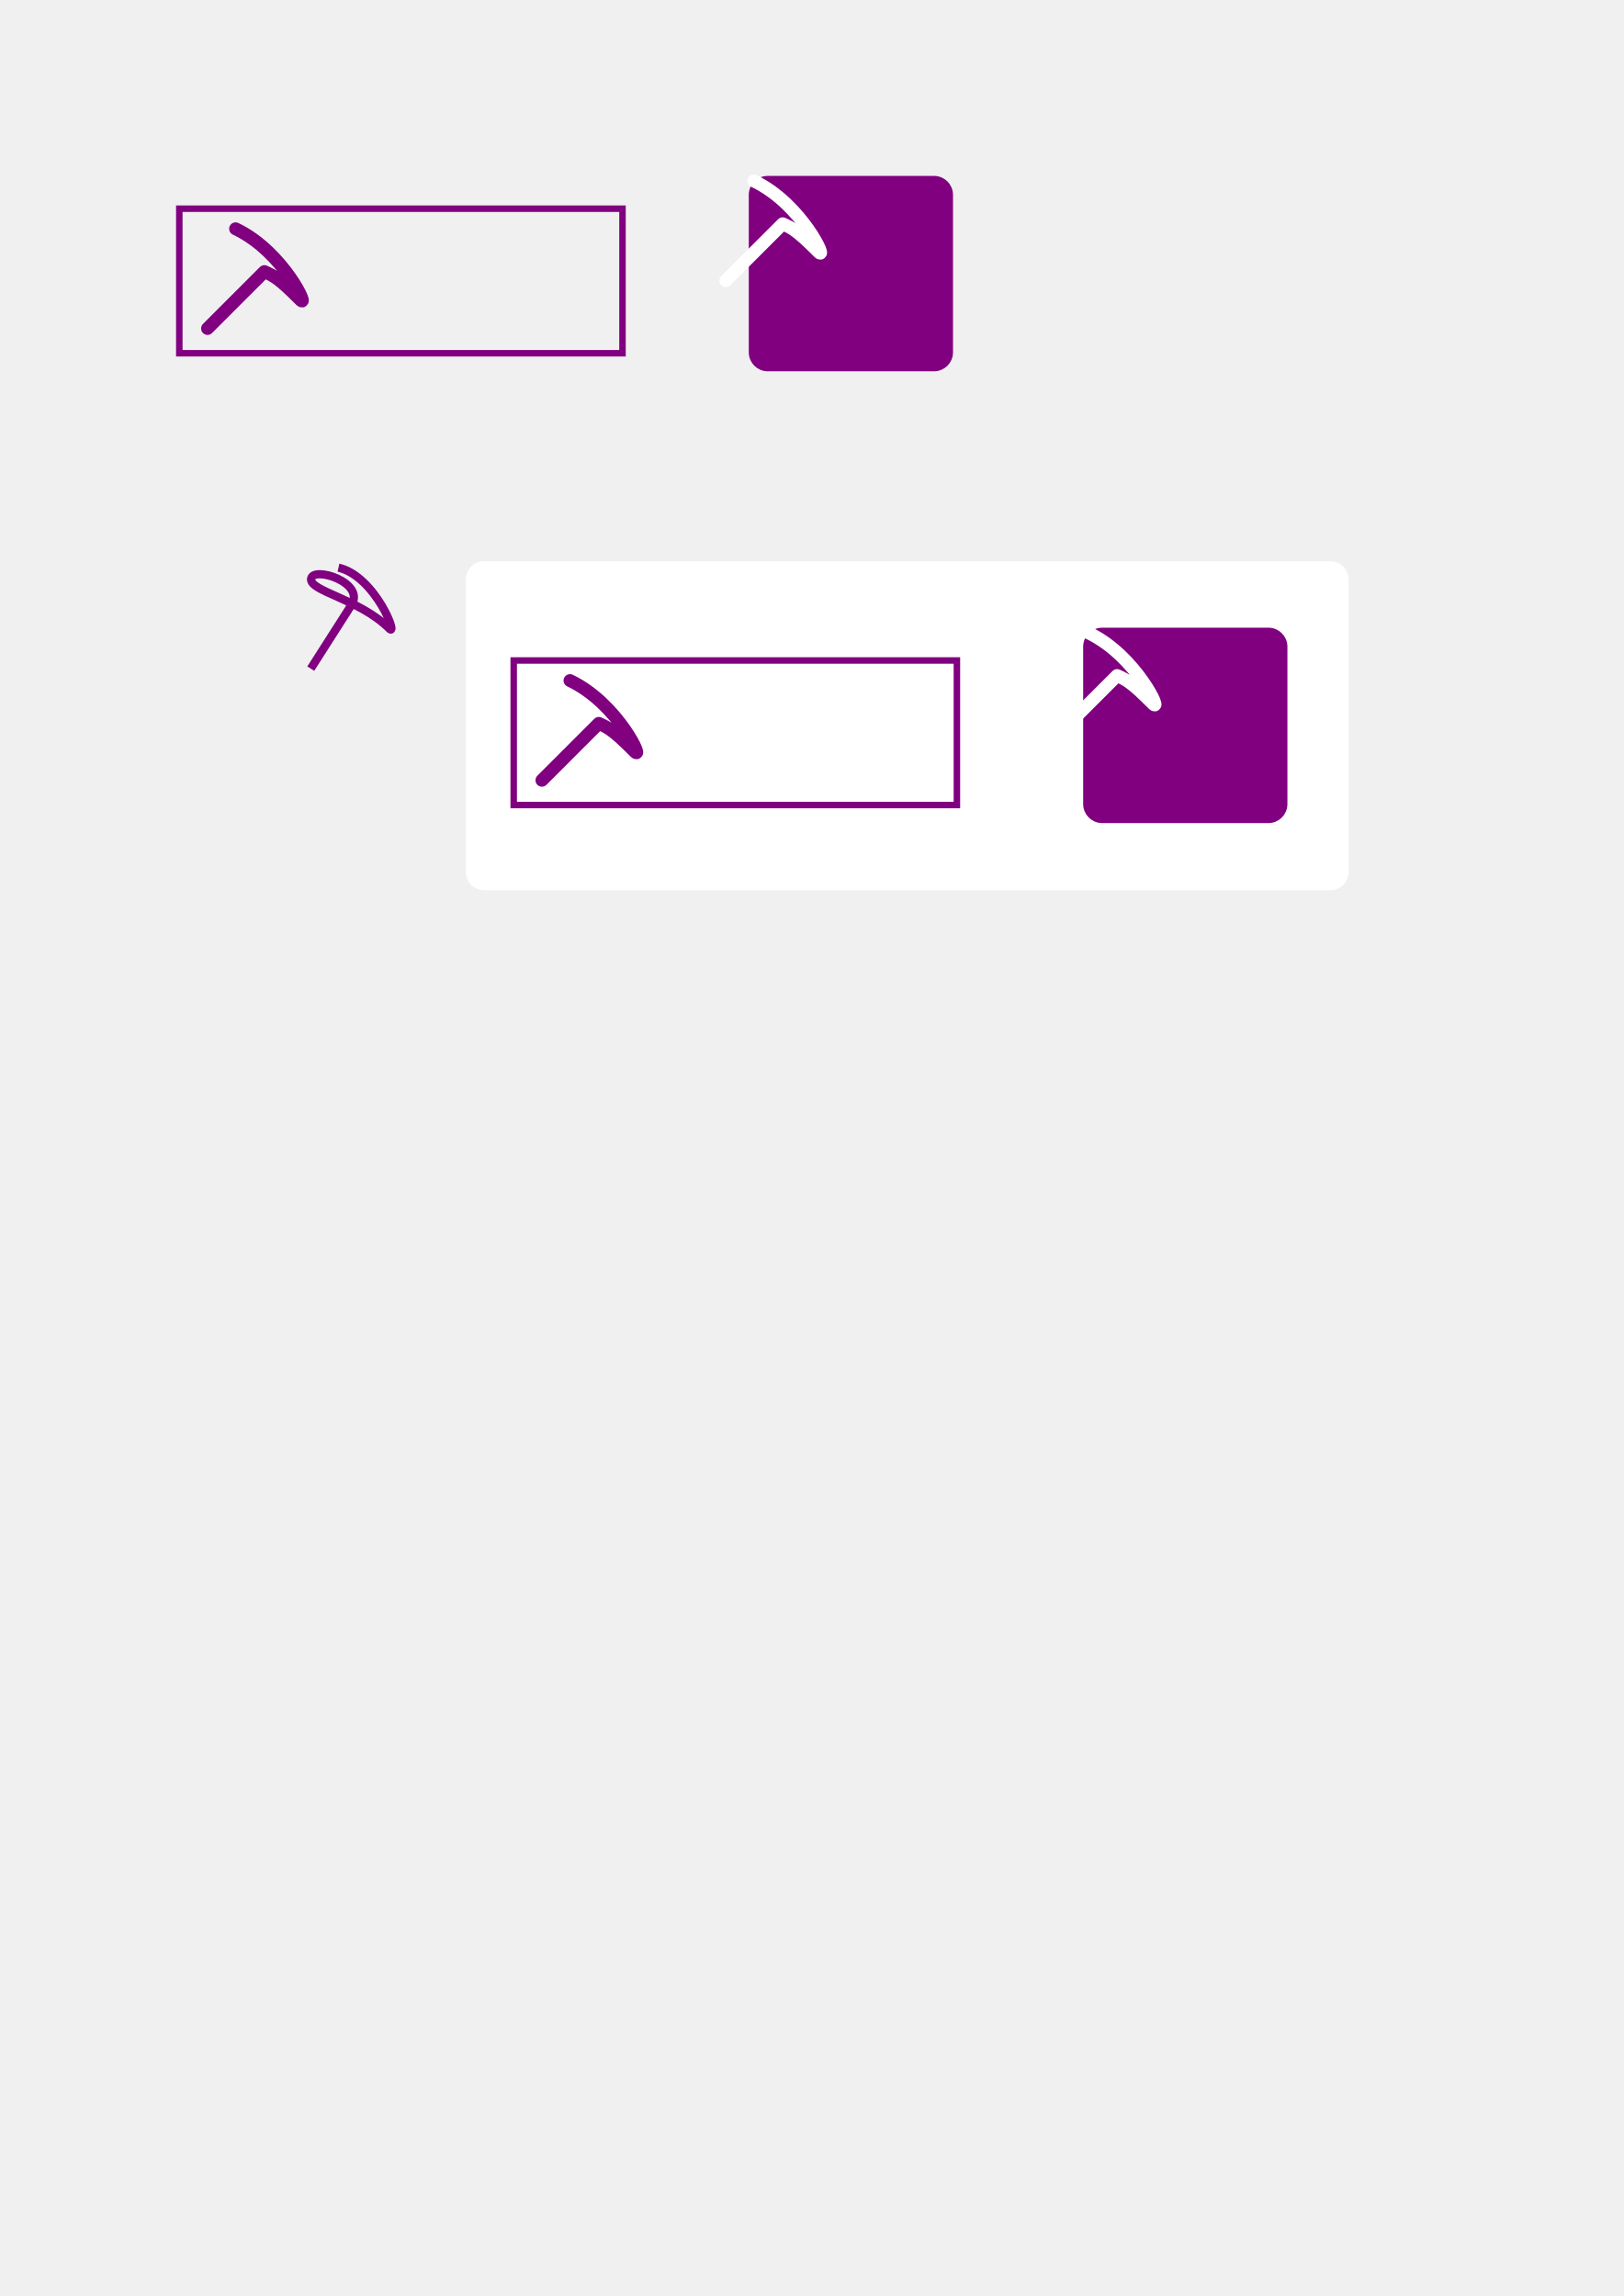
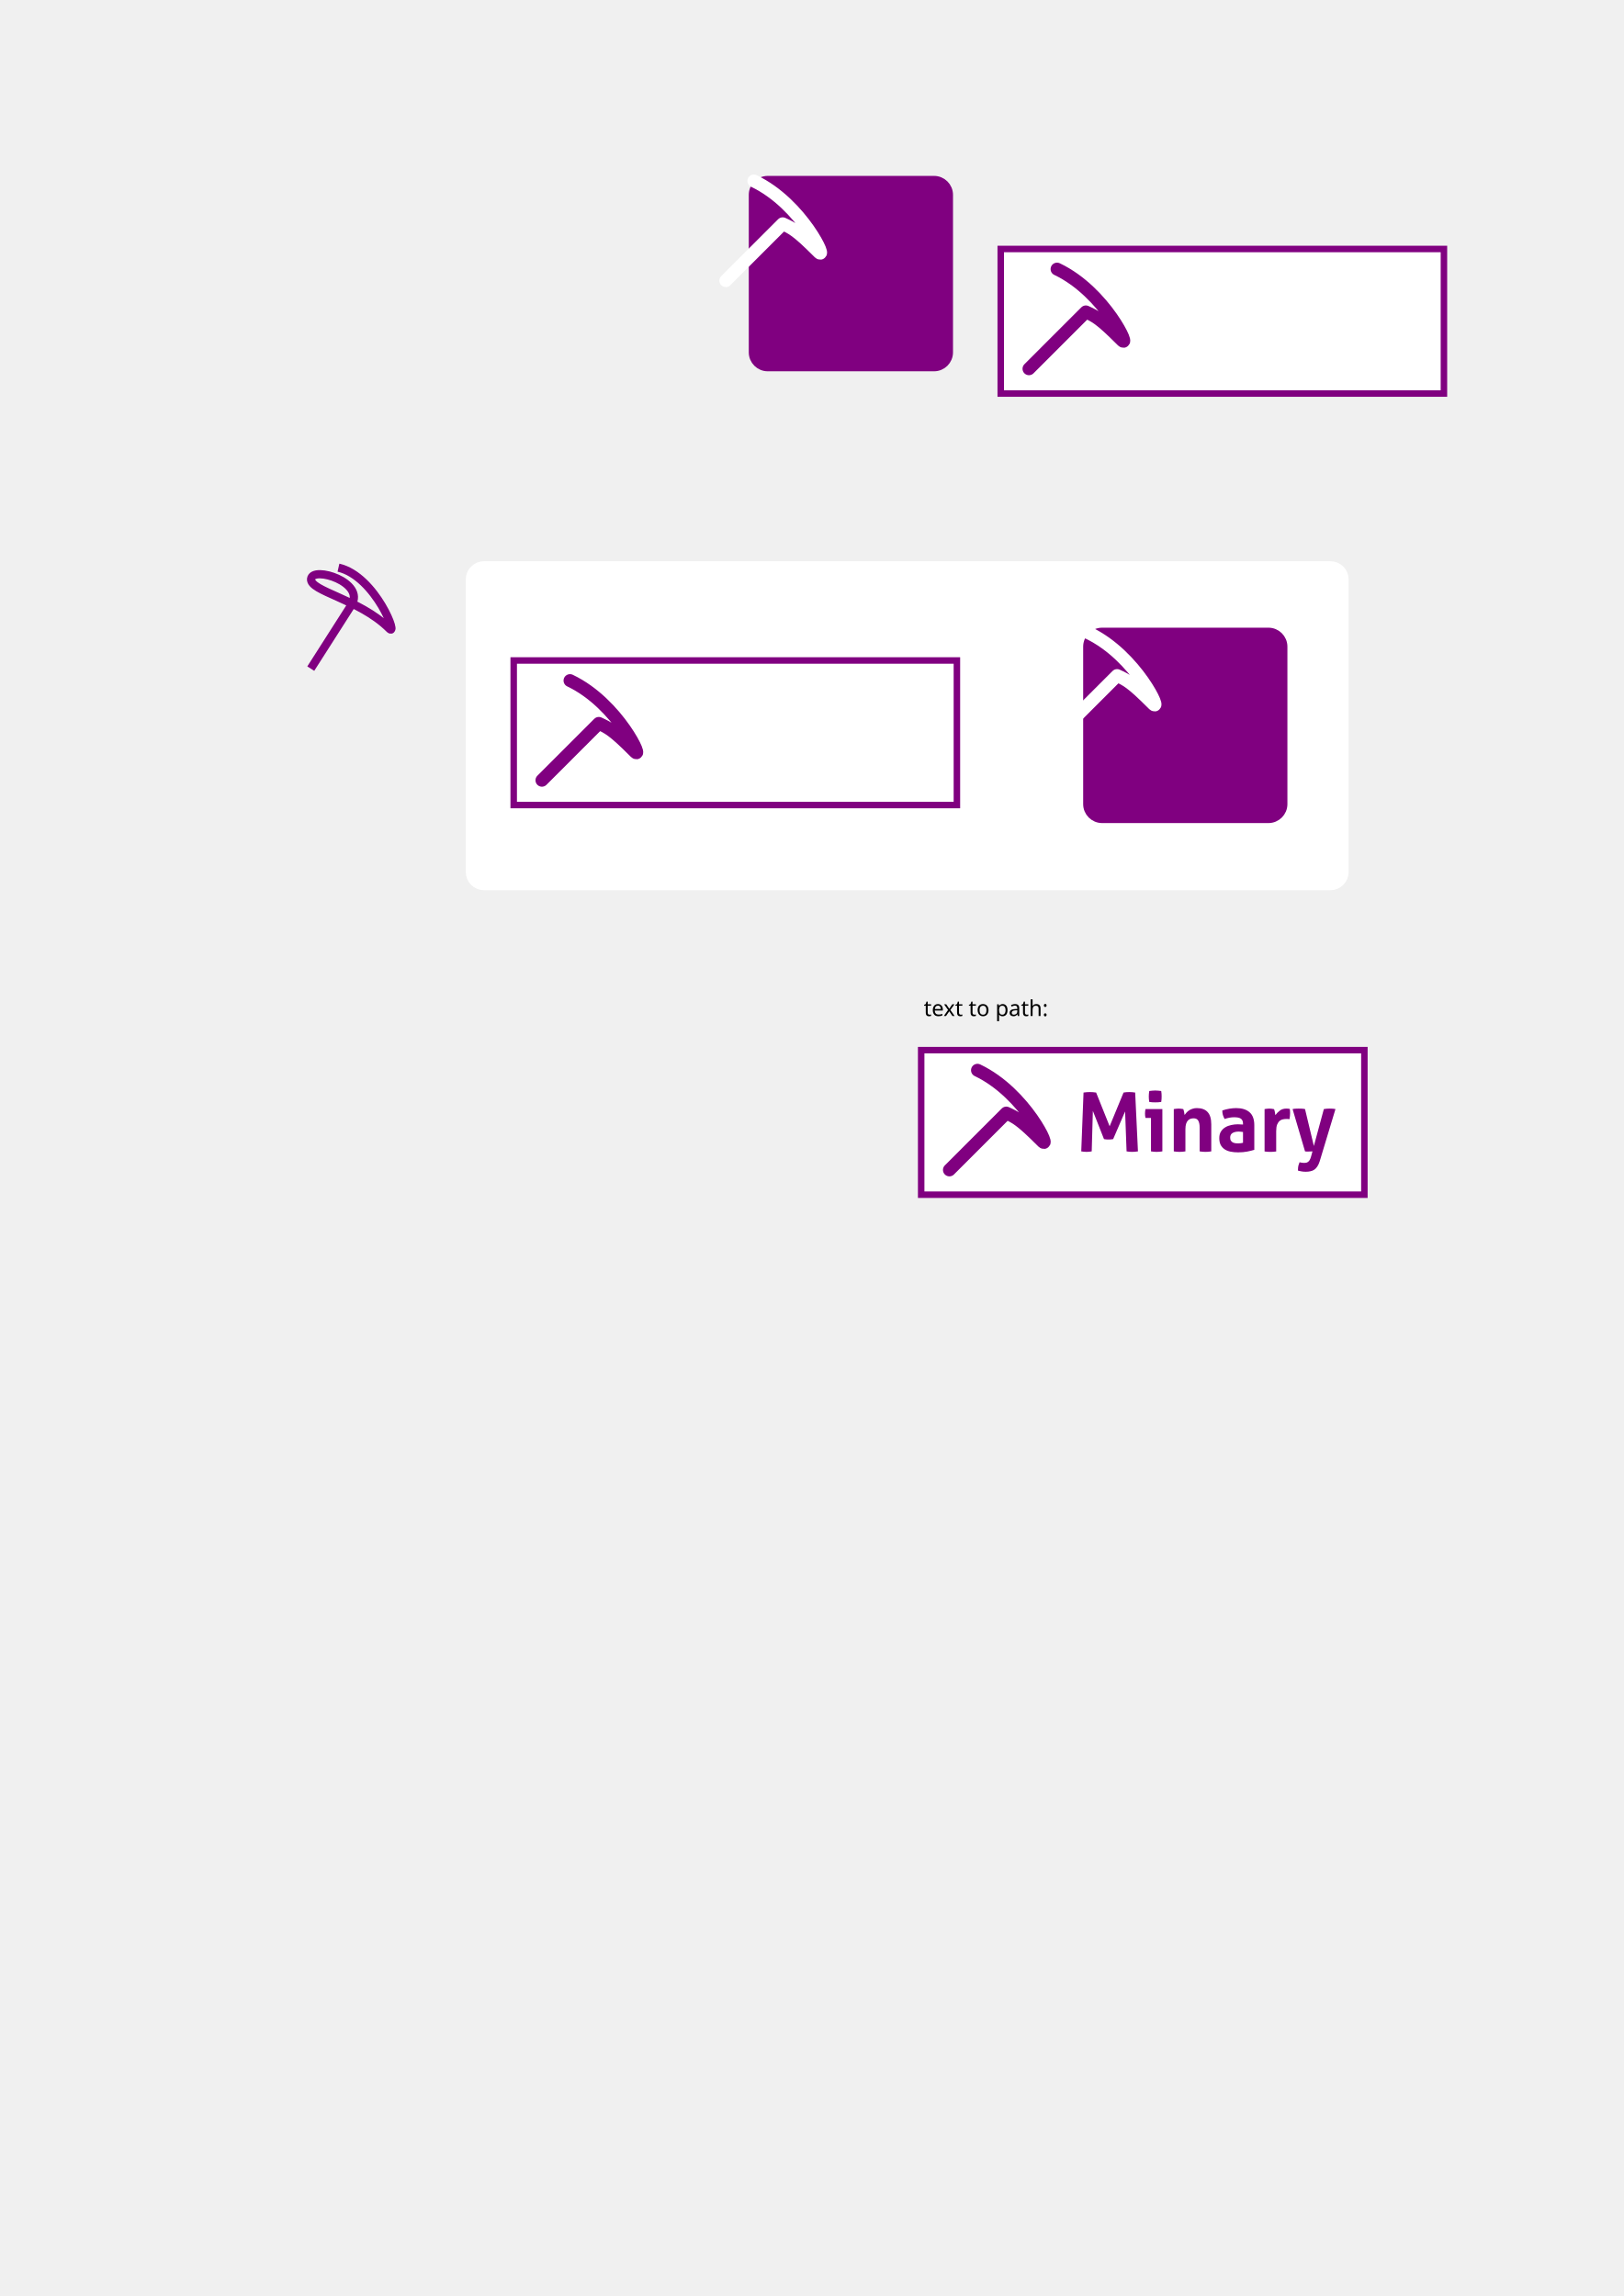
<svg xmlns="http://www.w3.org/2000/svg" width="210mm" height="297mm" viewBox="0 0 210 297" version="1.1" id="svg8">
  <defs id="defs2" />
  <g id="layer1">
-     <flowRoot xml:space="preserve" id="flowRoot10" style="font-style:normal;font-weight:normal;font-size:40px;line-height:1.25;font-family:sans-serif;letter-spacing:0px;word-spacing:0px;fill:#800080;fill-opacity:1;stroke:none" transform="matrix(0.2645833,0,0,0.2645833,20.17885,6.815373)">
+     <rect style="fill:#ffffff;fill-opacity:1;stroke:#800080;stroke-width:0.839;stroke-miterlimit:4;stroke-dasharray:none;stroke-opacity:1" id="rect18" width="57.321" height="18.701" x="129.429" y="32.207" />
+     <flowRoot xml:space="preserve" id="flowRoot10" style="font-style:normal;font-weight:normal;font-size:40px;line-height:1.25;font-family:sans-serif;letter-spacing:0px;word-spacing:0px;fill:#800080;fill-opacity:1;stroke:none" transform="matrix(0.2645833,0,0,0.2645833,126.4185,12.02713)">
      <flowRegion id="flowRegion12" style="fill:#800080">
        <rect id="rect14" width="259.286" height="62.143" x="87.143" y="90.377" style="fill:#800080" />
      </flowRegion>
      <flowPara id="flowPara16" style="font-style:normal;font-variant:normal;font-weight:bold;font-stretch:normal;font-family:Aller;-inkscape-font-specification:'Aller Bold';fill:#800080">Minary</flowPara>
    </flowRoot>
-     <rect style="fill:none;fill-opacity:1;stroke:#800080;stroke-width:0.839;stroke-miterlimit:4;stroke-dasharray:none;stroke-opacity:1" id="rect18" width="57.321" height="18.701" x="23.19" y="26.995" />
-     <path style="fill:none;stroke:#800080;stroke-width:1.665;stroke-linecap:round;stroke-linejoin:round;stroke-miterlimit:0.6;stroke-dasharray:none;stroke-opacity:1" d="m 26.84,42.49 7.359,-7.358 c 1.207,0.565 1.82,0.822 4.589,3.597 1.44,1.587 -2.069,-6.166 -8.319,-9.133" id="path5951" />
+     <path style="fill:none;stroke:#800080;stroke-width:1.665;stroke-linecap:round;stroke-linejoin:round;stroke-miterlimit:0.6;stroke-dasharray:none;stroke-opacity:1" d="m 133.08,47.702 7.359,-7.358 c 1.207,0.565 1.82,0.822 4.589,3.597 1.44,1.587 -2.069,-6.166 -8.319,-9.133" id="path5951" />
    <path style="fill:none;stroke:#000000;stroke-width:0.265px;stroke-linecap:butt;stroke-linejoin:miter;stroke-opacity:1" d="M 21.308,64.734 Z" id="path5953" />
    <path style="fill:none;stroke:#800080;stroke-width:1.065;stroke-linecap:butt;stroke-linejoin:round;stroke-miterlimit:0.6;stroke-dasharray:none;stroke-opacity:1" d="m 40.193,86.489 5.257,-8.232 c 1.866,-2.922 -5.005,-5.077 -5.214,-3.378 -0.197,1.603 6.188,2.584 10.039,6.361 1.44,1.587 -1.668,-6.709 -6.5,-7.81" id="path5951-3" />
    <rect style="fill:#800080;fill-opacity:1;stroke:#800080;stroke-width:1.315;stroke-linecap:round;stroke-linejoin:round;stroke-miterlimit:0.6;stroke-dasharray:none;stroke-opacity:1" id="rect6011" width="25.1" height="23.96" x="97.499" y="23.411" ry="1.797" />
    <flowRoot xml:space="preserve" id="flowRoot10-6-2" style="font-style:normal;font-weight:normal;font-size:40px;line-height:1.25;font-family:sans-serif;letter-spacing:0px;word-spacing:0px;fill:#ffffff;fill-opacity:1;stroke:none" transform="matrix(0.4382537,0,0,0.4382537,69.09749,-9.847364)">
      <flowRegion id="flowRegion12-7-9" style="fill:#ffffff;fill-opacity:1">
        <rect id="rect14-5-1" width="259.286" height="62.143" x="87.143" y="90.377" style="fill:#ffffff;fill-opacity:1" />
      </flowRegion>
      <flowPara id="flowPara16-3-2" style="font-style:normal;font-variant:normal;font-weight:bold;font-stretch:normal;font-family:Aller;-inkscape-font-specification:'Aller Bold';fill:#ffffff;fill-opacity:1">M</flowPara>
    </flowRoot>
    <path style="fill:none;stroke:#ffffff;stroke-width:1.665;stroke-linecap:round;stroke-linejoin:round;stroke-miterlimit:0.6;stroke-dasharray:none;stroke-opacity:1" d="m 93.87,36.304 7.359,-7.358 c 1.207,0.565 1.82,0.822 4.589,3.597 1.44,1.587 -2.069,-6.166 -8.319,-9.133" id="path5951-6-7" />
    <rect style="fill:#ffffff;fill-opacity:1;stroke:#ffffff;stroke-width:1.522;stroke-linecap:round;stroke-linejoin:round;stroke-miterlimit:0.6;stroke-dasharray:none;stroke-opacity:1" id="rect6100" width="112.663" height="41.035" x="61" y="73.358" ry="1.6" />
    <flowRoot xml:space="preserve" id="flowRoot10-0" style="font-style:normal;font-weight:normal;font-size:40px;line-height:1.25;font-family:sans-serif;letter-spacing:0px;word-spacing:0px;fill:#800080;fill-opacity:1;stroke:none" transform="matrix(0.2645833,0,0,0.2645833,63.42788,65.256)">
      <flowRegion id="flowRegion12-9" style="fill:#800080">
        <rect id="rect14-3" width="259.286" height="62.143" x="87.143" y="90.377" style="fill:#800080" />
      </flowRegion>
      <flowPara id="flowPara16-6" style="font-style:normal;font-variant:normal;font-weight:bold;font-stretch:normal;font-family:Aller;-inkscape-font-specification:'Aller Bold';fill:#800080">Minary</flowPara>
    </flowRoot>
    <rect style="fill:none;fill-opacity:1;stroke:#800080;stroke-width:0.839;stroke-miterlimit:4;stroke-dasharray:none;stroke-opacity:1" id="rect18-0" width="57.321" height="18.701" x="66.439" y="85.436" />
    <path style="fill:none;stroke:#800080;stroke-width:1.665;stroke-linecap:round;stroke-linejoin:round;stroke-miterlimit:0.6;stroke-dasharray:none;stroke-opacity:1" d="m 70.089,100.931 7.359,-7.358 c 1.207,0.565 1.82,0.822 4.589,3.597 1.44,1.587 -2.069,-6.166 -8.319,-9.133" id="path5951-6" />
    <rect style="fill:#800080;fill-opacity:1;stroke:#800080;stroke-width:1.315;stroke-linecap:round;stroke-linejoin:round;stroke-miterlimit:0.6;stroke-dasharray:none;stroke-opacity:1" id="rect6011-2" width="25.1" height="23.96" x="140.748" y="81.852" ry="1.797" />
    <flowRoot xml:space="preserve" id="flowRoot10-6-2-6" style="font-style:normal;font-weight:normal;font-size:40px;line-height:1.25;font-family:sans-serif;letter-spacing:0px;word-spacing:0px;fill:#ffffff;fill-opacity:1;stroke:none" transform="matrix(0.4382537,0,0,0.4382537,112.3465,48.59326)">
      <flowRegion id="flowRegion12-7-9-1" style="fill:#ffffff;fill-opacity:1">
        <rect id="rect14-5-1-8" width="259.286" height="62.143" x="87.143" y="90.377" style="fill:#ffffff;fill-opacity:1" />
      </flowRegion>
      <flowPara id="flowPara16-3-2-7" style="font-style:normal;font-variant:normal;font-weight:bold;font-stretch:normal;font-family:Aller;-inkscape-font-specification:'Aller Bold';fill:#ffffff;fill-opacity:1">M</flowPara>
    </flowRoot>
    <path style="fill:none;stroke:#ffffff;stroke-width:1.665;stroke-linecap:round;stroke-linejoin:round;stroke-miterlimit:0.6;stroke-dasharray:none;stroke-opacity:1" d="m 137.119,94.744 7.359,-7.358 c 1.207,0.565 1.82,0.822 4.589,3.597 1.44,1.587 -2.069,-6.166 -8.319,-9.133" id="path5951-6-7-9" />
+     <rect style="fill:#ffffff;fill-opacity:1;stroke:#800080;stroke-width:0.839;stroke-miterlimit:4;stroke-dasharray:none;stroke-opacity:1" id="rect18-3" width="57.321" height="18.701" x="119.139" y="135.84" />
+     <g aria-label="Minary" transform="matrix(0.2645833,0,0,0.2645833,116.1286,115.6609)" style="font-style:normal;font-weight:normal;font-size:40px;line-height:1.25;font-family:sans-serif;letter-spacing:0px;word-spacing:0px;fill:#800080;fill-opacity:1;stroke:none" id="flowRoot10-6">
+       <path d="m 90.743,97.008 q 1.6,-0.24 3.08,-0.24 1.56,0 3.08,0.24 l 6.6,16.48 6.8,-16.48 q 1.24,-0.24 2.76,-0.24 1.52,0 2.92,0.24 l 1.36,28.76 q -1.52,0.24 -2.88,0.24 -1.36,0 -2.68,-0.24 l -0.72,-19.52 -5.84,13.52 q -0.56,0.08 -1.16,0.16 -0.6,0.04 -1.2,0.04 -0.52,0 -1.04,-0.04 -0.52,-0.04 -1.08,-0.16 l -5.44,-13.8 -0.56,19.8 q -1.28,0.24 -2.48,0.24 -1.28,0 -2.64,-0.24 z" style="font-style:normal;font-variant:normal;font-weight:bold;font-stretch:normal;font-family:Aller;-inkscape-font-specification:'Aller Bold';fill:#800080" id="path5283" />
+       <path d="m 123.719,109.408 h -2.68 q -0.12,-0.52 -0.2,-1.08 -0.04,-0.6 -0.04,-1.12 0,-1.08 0.24,-2.12 h 8.24 v 20.68 q -1.44,0.24 -2.8,0.24 -1.32,0 -2.76,-0.24 z m -0.84,-7.8 q -0.24,-1.36 -0.24,-2.68 0,-1.28 0.24,-2.68 0.68,-0.12 1.44,-0.16 0.8,-0.08 1.44,-0.08 0.68,0 1.48,0.08 0.8,0.04 1.48,0.16 0.12,0.68 0.16,1.36 0.04,0.64 0.04,1.32 0,0.64 -0.04,1.32 -0.04,0.68 -0.16,1.36 -0.68,0.12 -1.48,0.16 -0.76,0.04 -1.44,0.04 -0.64,0 -1.44,-0.04 -0.8,-0.04 -1.48,-0.16 z" style="font-style:normal;font-variant:normal;font-weight:bold;font-stretch:normal;font-family:Aller;-inkscape-font-specification:'Aller Bold';fill:#800080" id="path5285" />
+       <path d="m 134.864,105.088 q 0.56,-0.12 1.12,-0.16 0.56,-0.08 1.24,-0.08 0.68,0 1.2,0.08 0.52,0.04 1.08,0.16 0.12,0.2 0.2,0.6 0.12,0.36 0.2,0.8 0.08,0.4 0.12,0.8 0.08,0.4 0.12,0.68 0.4,-0.6 0.96,-1.2 0.56,-0.6 1.28,-1.08 0.76,-0.48 1.68,-0.76 0.92,-0.32 2.04,-0.32 3.52,0 5.28,1.92 1.8,1.92 1.8,6.04 v 13.2 q -1.44,0.24 -2.84,0.24 -1.4,0 -2.84,-0.24 v -11.68 q 0,-2.16 -0.68,-3.32 -0.64,-1.16 -2.28,-1.16 -0.68,0 -1.4,0.2 -0.72,0.2 -1.32,0.8 -0.56,0.56 -0.92,1.6 -0.36,1.04 -0.36,2.72 v 10.84 q -1.44,0.24 -2.84,0.24 -1.4,0 -2.84,-0.24 z" style="font-style:normal;font-variant:normal;font-weight:bold;font-stretch:normal;font-family:Aller;-inkscape-font-specification:'Aller Bold';fill:#800080" id="path5287" />
+       <path d="m 168.7,116.288 q -0.48,-0.08 -1.04,-0.12 -0.56,-0.08 -1,-0.08 -1.96,0 -3.12,0.72 -1.12,0.68 -1.12,2.24 0,1.04 0.44,1.6 0.44,0.56 1.04,0.84 0.64,0.24 1.32,0.32 0.72,0.04 1.24,0.04 0.6,0 1.2,-0.08 0.6,-0.12 1.04,-0.2 z m 0,-4.12 q 0,-0.96 -0.32,-1.56 -0.32,-0.6 -0.88,-0.92 -0.56,-0.36 -1.4,-0.48 -0.8,-0.12 -1.8,-0.12 -2.16,0 -4.6,0.84 -0.56,-1.04 -0.84,-1.96 -0.28,-0.92 -0.28,-2.2 1.76,-0.6 3.52,-0.88 1.76,-0.28 3.28,-0.28 4.16,0 6.48,2 2.36,2 2.36,6.4 v 12 q -1.4,0.44 -3.4,0.84 -2,0.4 -4.52,0.4 -2.04,0 -3.76,-0.36 -1.68,-0.36 -2.92,-1.2 -1.2,-0.84 -1.88,-2.16 -0.64,-1.32 -0.64,-3.24 0,-1.92 0.8,-3.2 0.84,-1.32 2.12,-2.08 1.32,-0.8 2.92,-1.12 1.6,-0.36 3.2,-0.36 1.16,0 2.56,0.12 z" style="font-style:normal;font-variant:normal;font-weight:bold;font-stretch:normal;font-family:Aller;-inkscape-font-specification:'Aller Bold';fill:#800080" id="path5289" />
+       <path d="m 179.239,105.088 q 0.6,-0.12 1.12,-0.16 0.56,-0.08 1.2,-0.08 0.6,0 1.16,0.08 0.6,0.08 1.16,0.2 0.12,0.2 0.2,0.6 0.12,0.36 0.2,0.8 0.08,0.4 0.12,0.84 0.08,0.4 0.12,0.68 0.88,-1.24 2.16,-2.2 1.28,-1 3.2,-1 0.4,0 0.92,0.04 0.52,0.04 0.76,0.12 0.08,0.4 0.12,0.92 0.04,0.52 0.04,1.08 0,0.68 -0.08,1.48 -0.04,0.8 -0.2,1.52 -0.44,-0.08 -1,-0.08 -0.52,0 -0.64,0 -0.68,0 -1.52,0.16 -0.84,0.12 -1.6,0.72 -0.76,0.6 -1.28,1.8 -0.48,1.2 -0.48,3.36 v 9.84 q -0.72,0.12 -1.44,0.16 -0.72,0.04 -1.4,0.04 -0.68,0 -1.4,-0.04 -0.68,-0.04 -1.44,-0.16 z" style="font-style:normal;font-variant:normal;font-weight:bold;font-stretch:normal;font-family:Aller;-inkscape-font-specification:'Aller Bold';fill:#800080" id="path5291" />
+       <path d="m 192.933,105.088 q 0.92,-0.2 1.6,-0.2 0.72,-0.04 1.32,-0.04 0.8,0 1.64,0.04 0.84,0.04 1.52,0.2 l 4.32,18.04 4.88,-18.04 q 1.32,-0.24 2.72,-0.24 0.6,0 1.28,0.04 0.68,0 1.68,0.2 l -7.72,25.56 q -0.48,1.52 -1.16,2.52 -0.64,1 -1.48,1.56 -0.84,0.56 -1.88,0.76 -1.04,0.24 -2.24,0.24 -1.12,0 -2.04,-0.16 -0.88,-0.12 -1.76,-0.36 -0.04,-0.2 -0.04,-0.36 0,-0.12 0,-0.28 0,-0.96 0.2,-1.84 0.24,-0.84 0.56,-1.64 0.36,0.12 0.96,0.2 0.6,0.12 1.2,0.12 0.48,0 0.96,-0.08 0.48,-0.04 0.92,-0.36 0.48,-0.28 0.88,-0.92 0.4,-0.64 0.72,-1.8 l 0.68,-2.48 q -0.44,0.04 -1,0.04 -0.52,0.04 -1.08,0.04 -0.44,0 -0.84,0 -0.4,0 -0.72,-0.08 z" style="font-style:normal;font-variant:normal;font-weight:bold;font-stretch:normal;font-family:Aller;-inkscape-font-specification:'Aller Bold';fill:#800080" id="path5293" />
+     </g>
+     <path style="fill:none;stroke:#800080;stroke-width:1.665;stroke-linecap:round;stroke-linejoin:round;stroke-miterlimit:0.6;stroke-dasharray:none;stroke-opacity:1" d="m 122.79,151.336 7.359,-7.358 c 1.207,0.565 1.82,0.822 4.589,3.597 1.44,1.587 -2.069,-6.166 -8.319,-9.133" id="path5951-5" />
+     <text xml:space="preserve" style="font-style:normal;font-weight:normal;font-size:10.583px;line-height:1.25;font-family:sans-serif;letter-spacing:0px;word-spacing:0px;fill:#000000;fill-opacity:1;stroke:none;stroke-width:0.265" x="119.469" y="131.427" id="text5281">
+       <tspan id="tspan5279" x="119.469" y="131.427" style="font-size:2.822px;stroke-width:0.265">text to path:</tspan>
+     </text>
  </g>
</svg>
